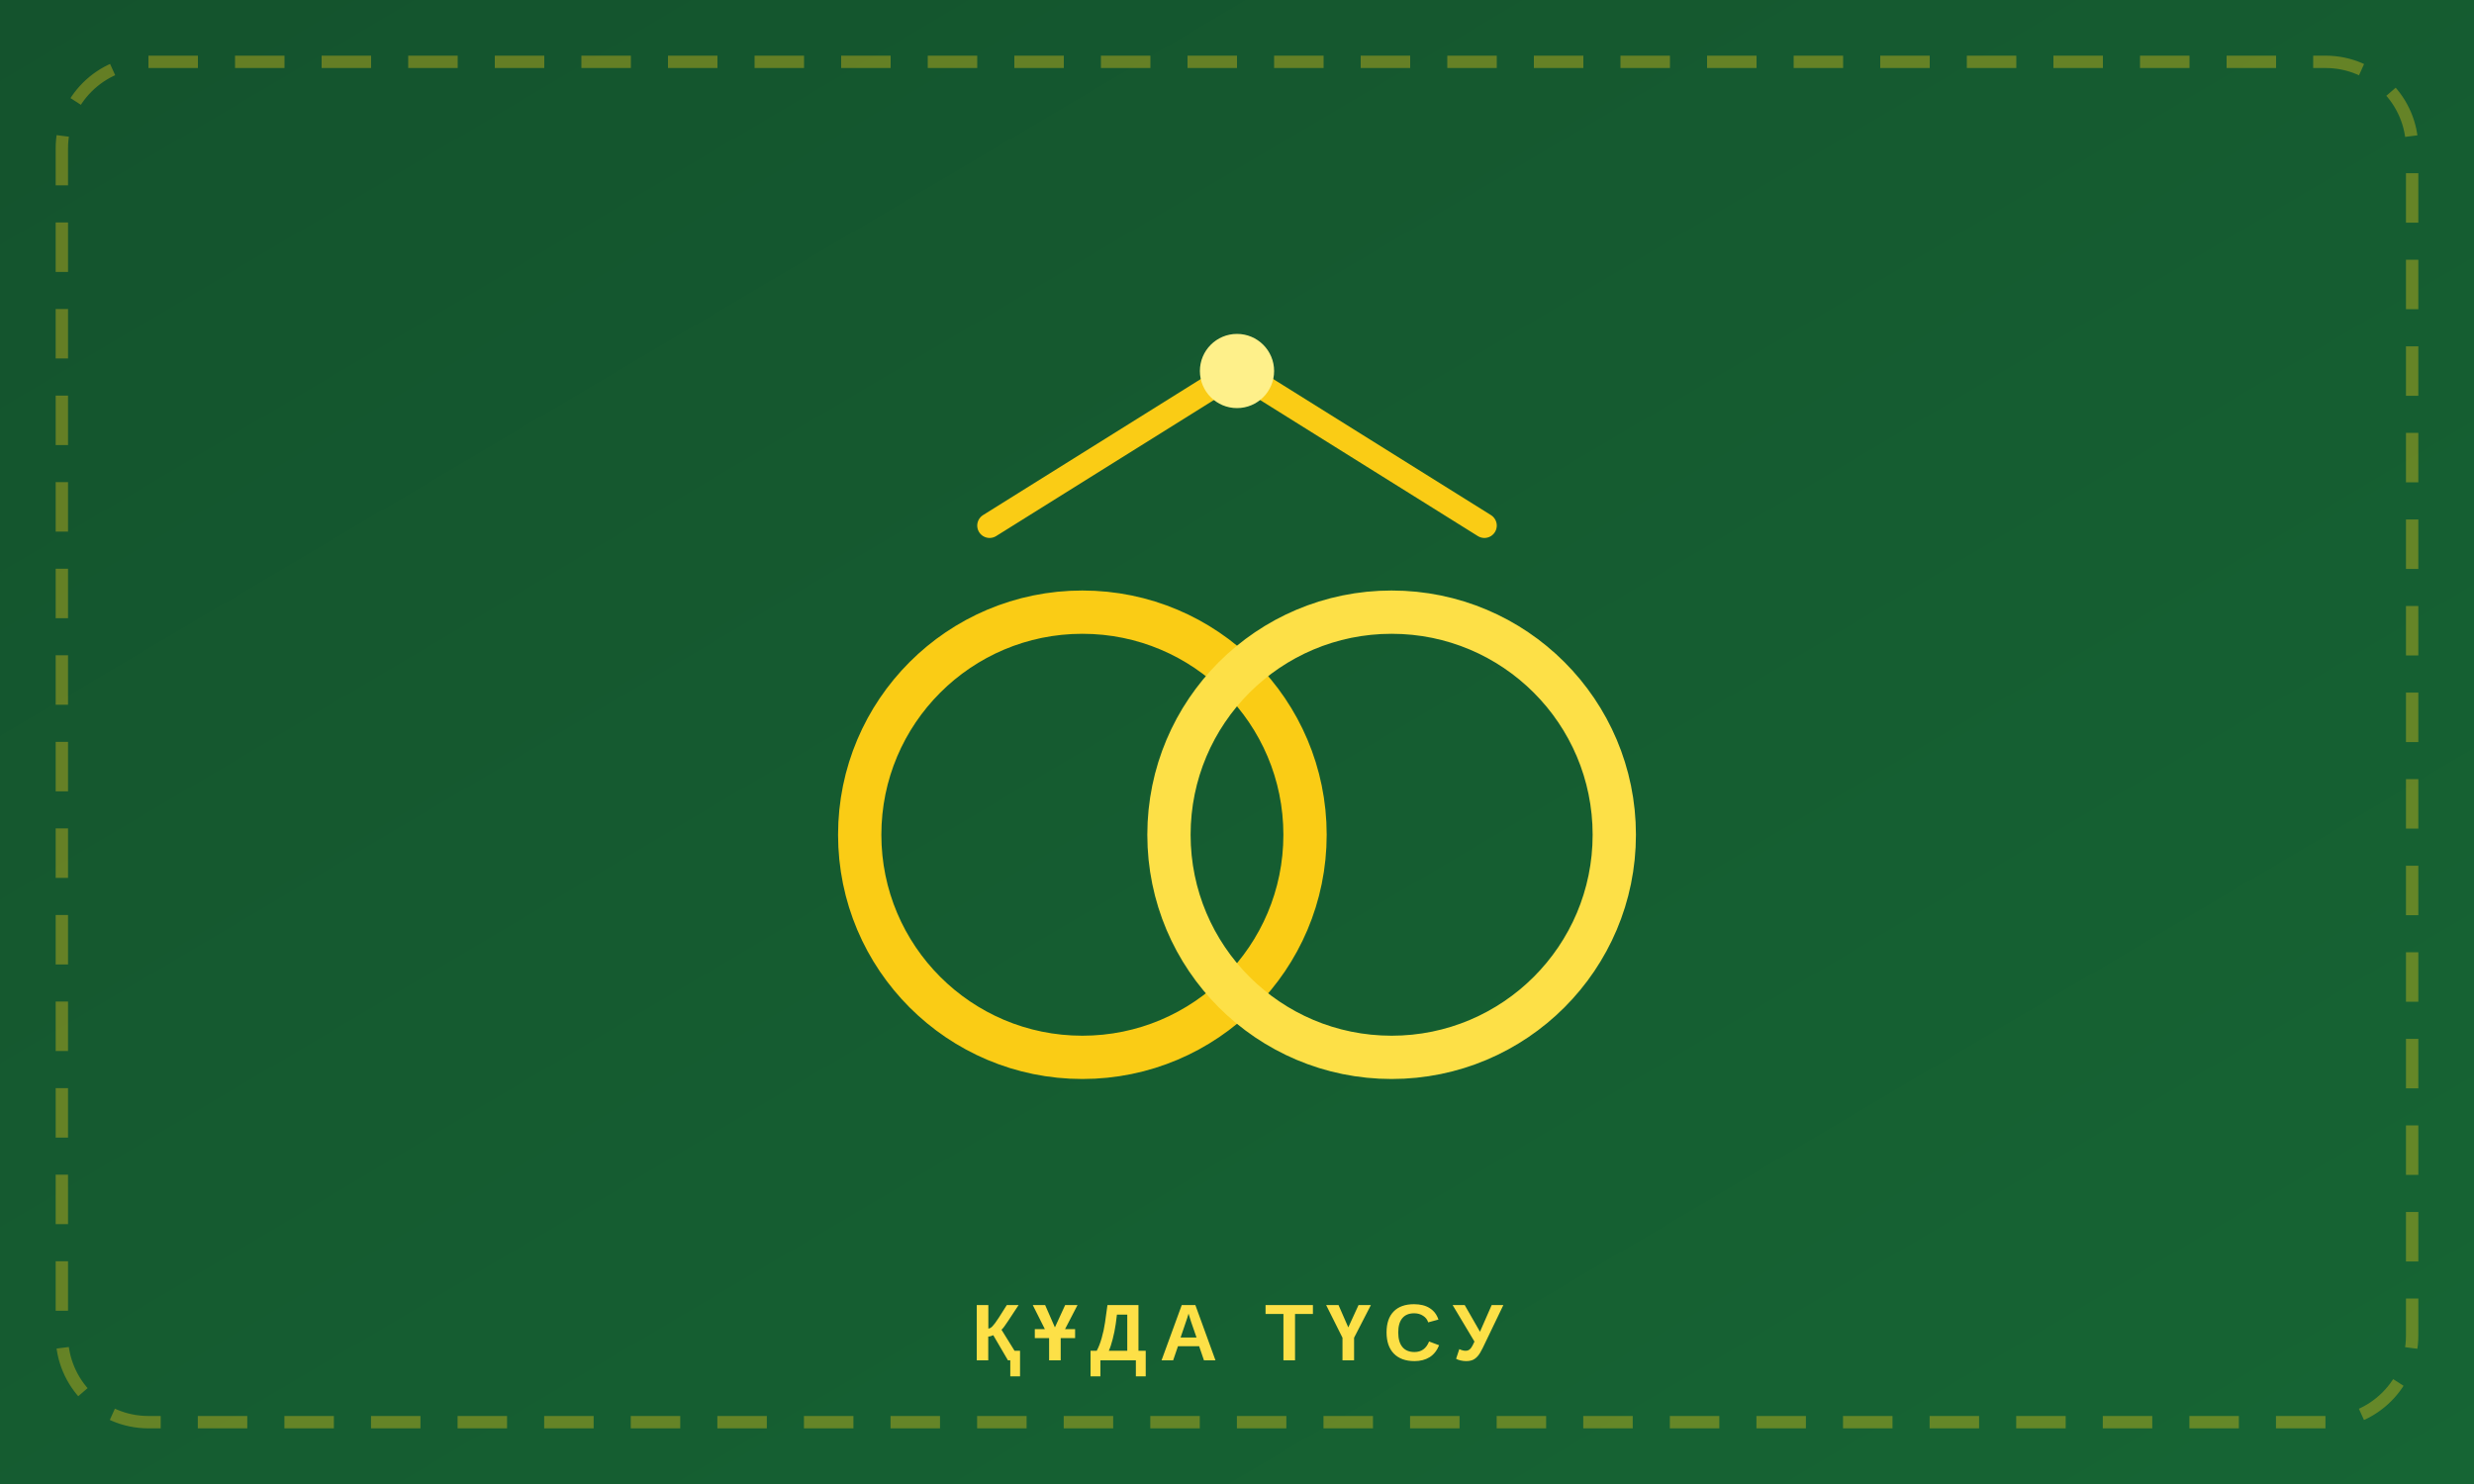
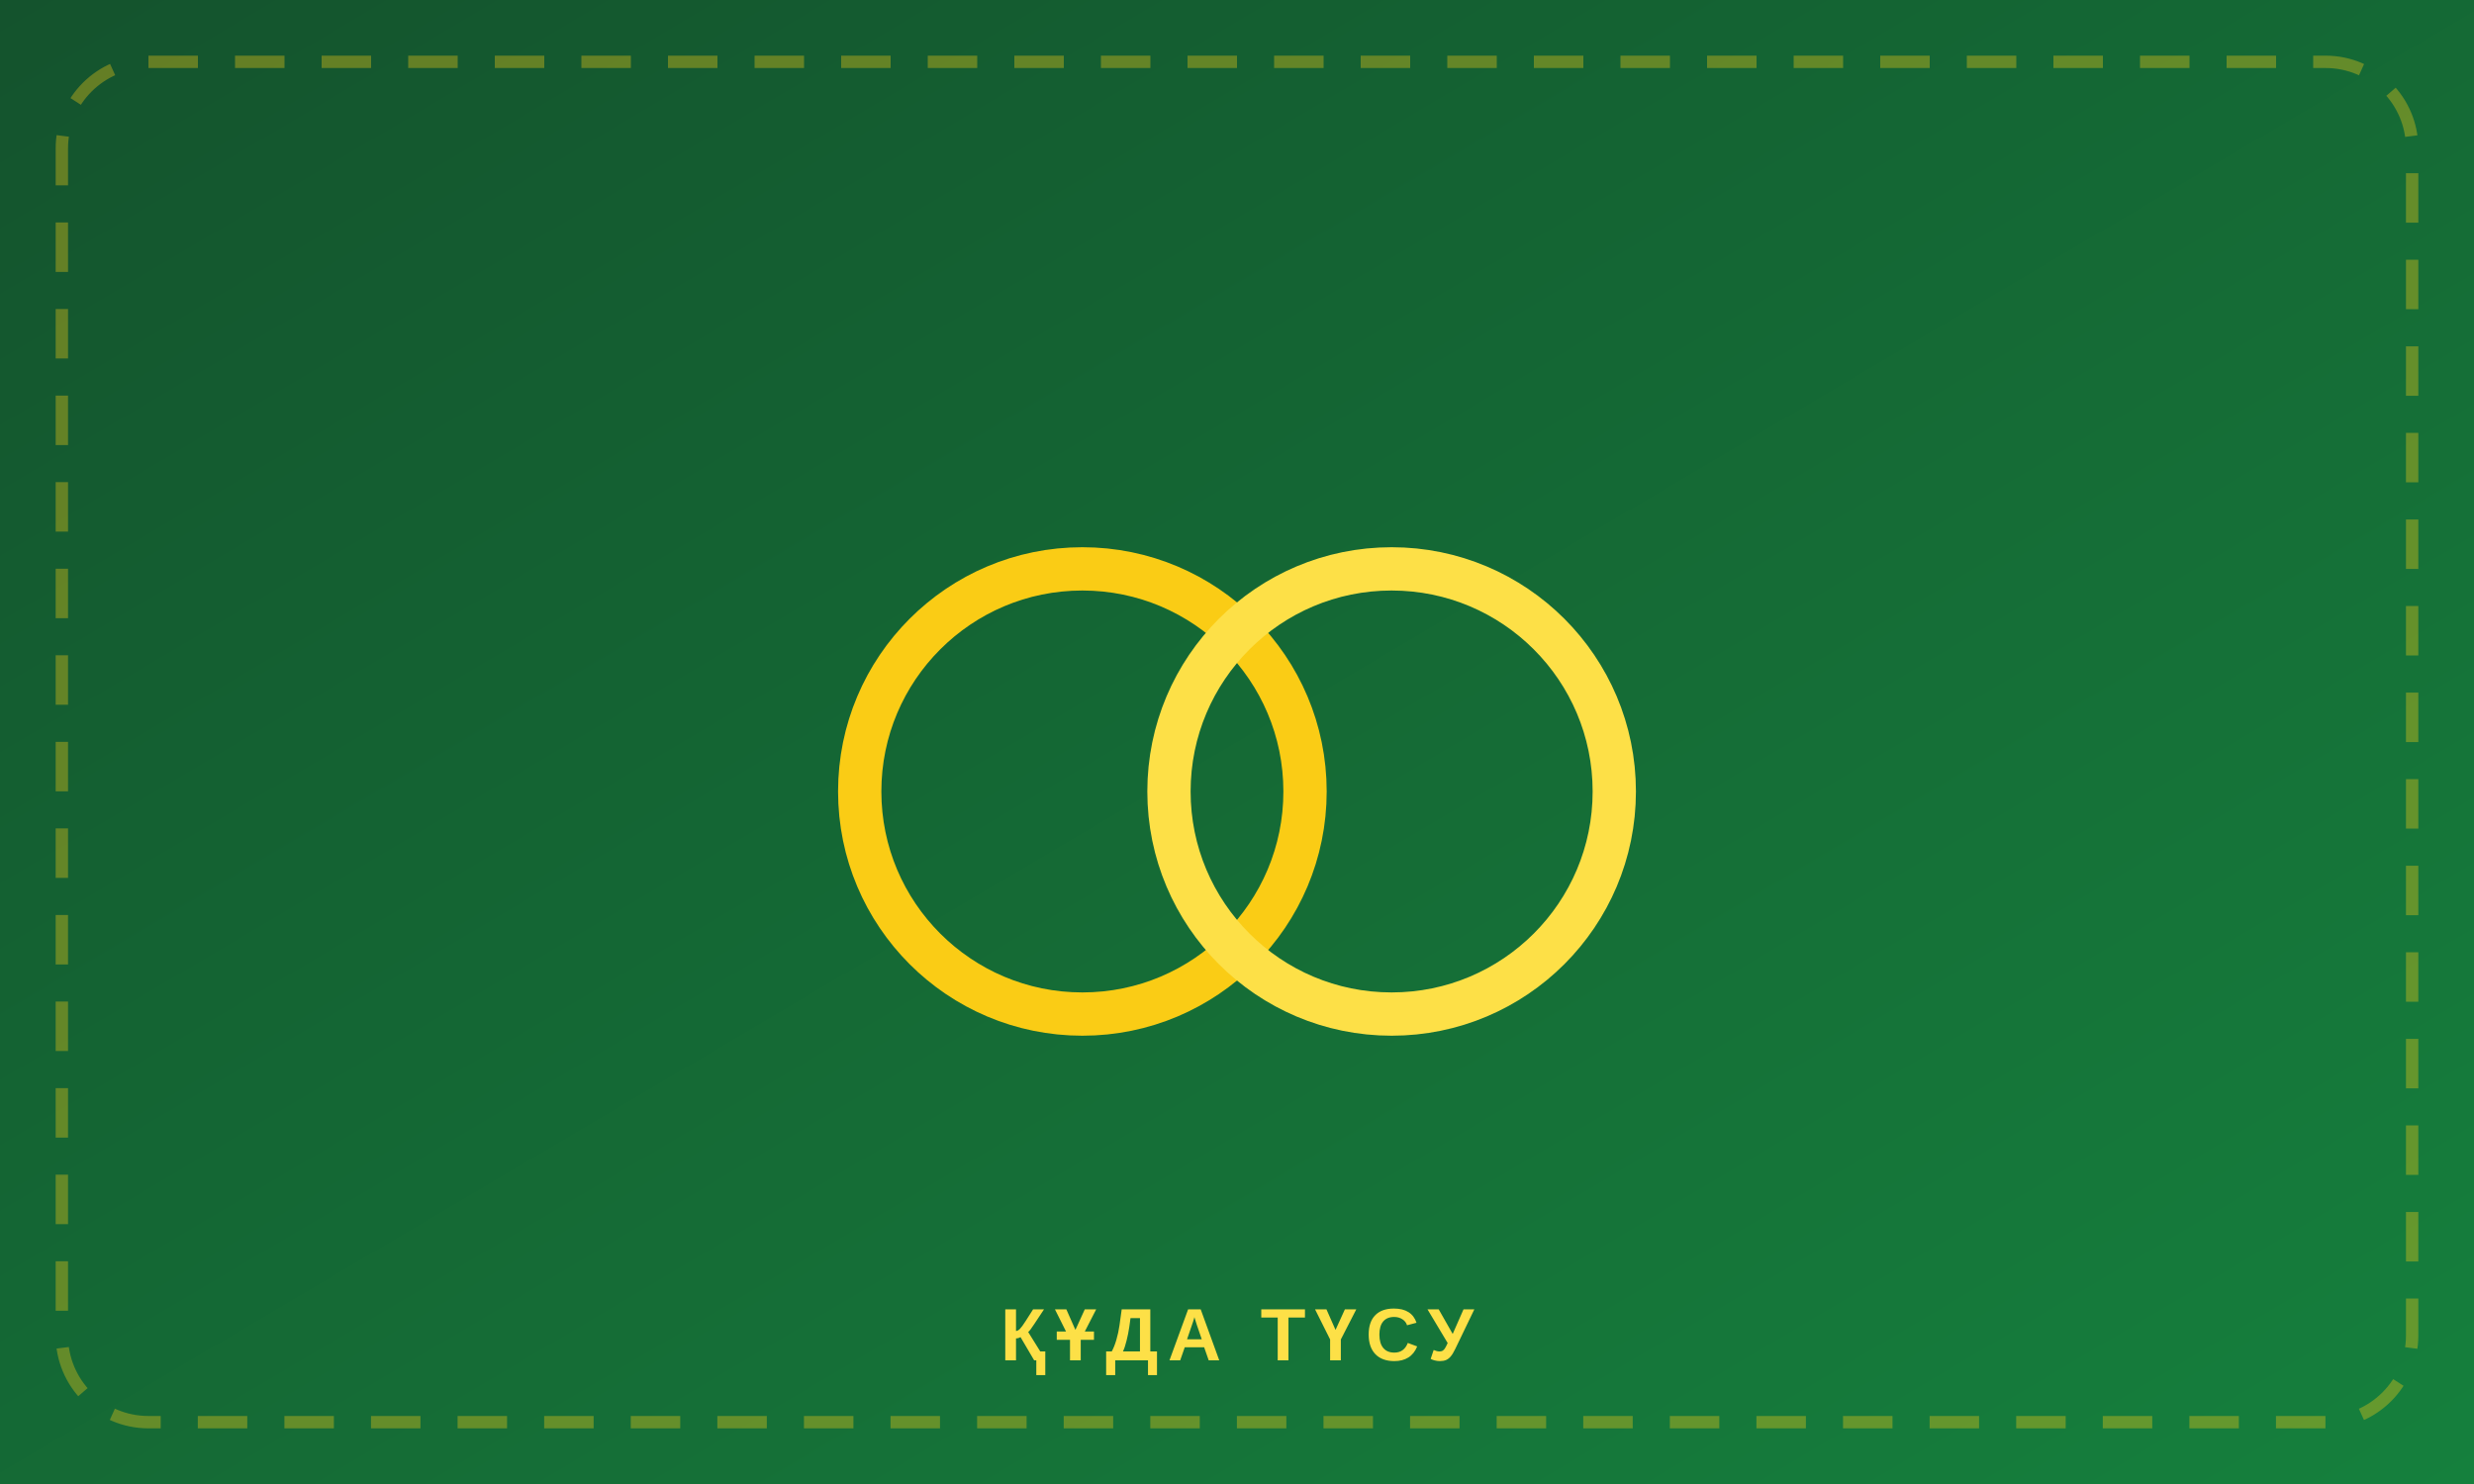
<svg xmlns="http://www.w3.org/2000/svg" viewBox="0 0 400 240" width="400" height="240">
  <defs>
    <linearGradient id="g_kuda" x1="0" y1="0" x2="1" y2="1">
      <stop offset="0%" stop-color="#14532d" />
-       <stop offset="100%" stop-color="#166534" />
+       <stop offset="100%" stop-color="#15803d" />
    </linearGradient>
  </defs>
  <rect width="400" height="240" fill="url(#g_kuda)" />
  <rect x="10" y="10" width="380" height="220" rx="14" fill="none" stroke="#facc15" stroke-opacity="0.35" stroke-width="2" stroke-dasharray="8 6" />
-   <circle cx="175" cy="135" r="36" stroke="#facc15" stroke-width="7" fill="none" />
-   <circle cx="225" cy="135" r="36" stroke="#fde047" stroke-width="7" fill="none" />
-   <path d="M160 85 L200 60 L240 85" stroke="#facc15" stroke-width="4" fill="none" stroke-linecap="round" />
-   <circle cx="200" cy="60" r="6" fill="#fef08a" />
-   <text x="200" y="220" fill="#fde047" font-family="Arial, sans-serif" font-size="13" font-weight="bold" letter-spacing="2" text-anchor="middle">ҚҰДА ТҮСУ</text>
+   <circle cx="175" cy="128" r="36" stroke="#facc15" stroke-width="7" fill="none" />
+   <circle cx="225" cy="128" r="36" stroke="#fde047" stroke-width="7" fill="none" />
+   <text x="200" y="220" fill="#fde047" font-family="Arial, sans-serif" font-size="12" font-weight="bold" letter-spacing="1.5" text-anchor="middle">ҚҰДА ТҮСУ</text>
</svg>
